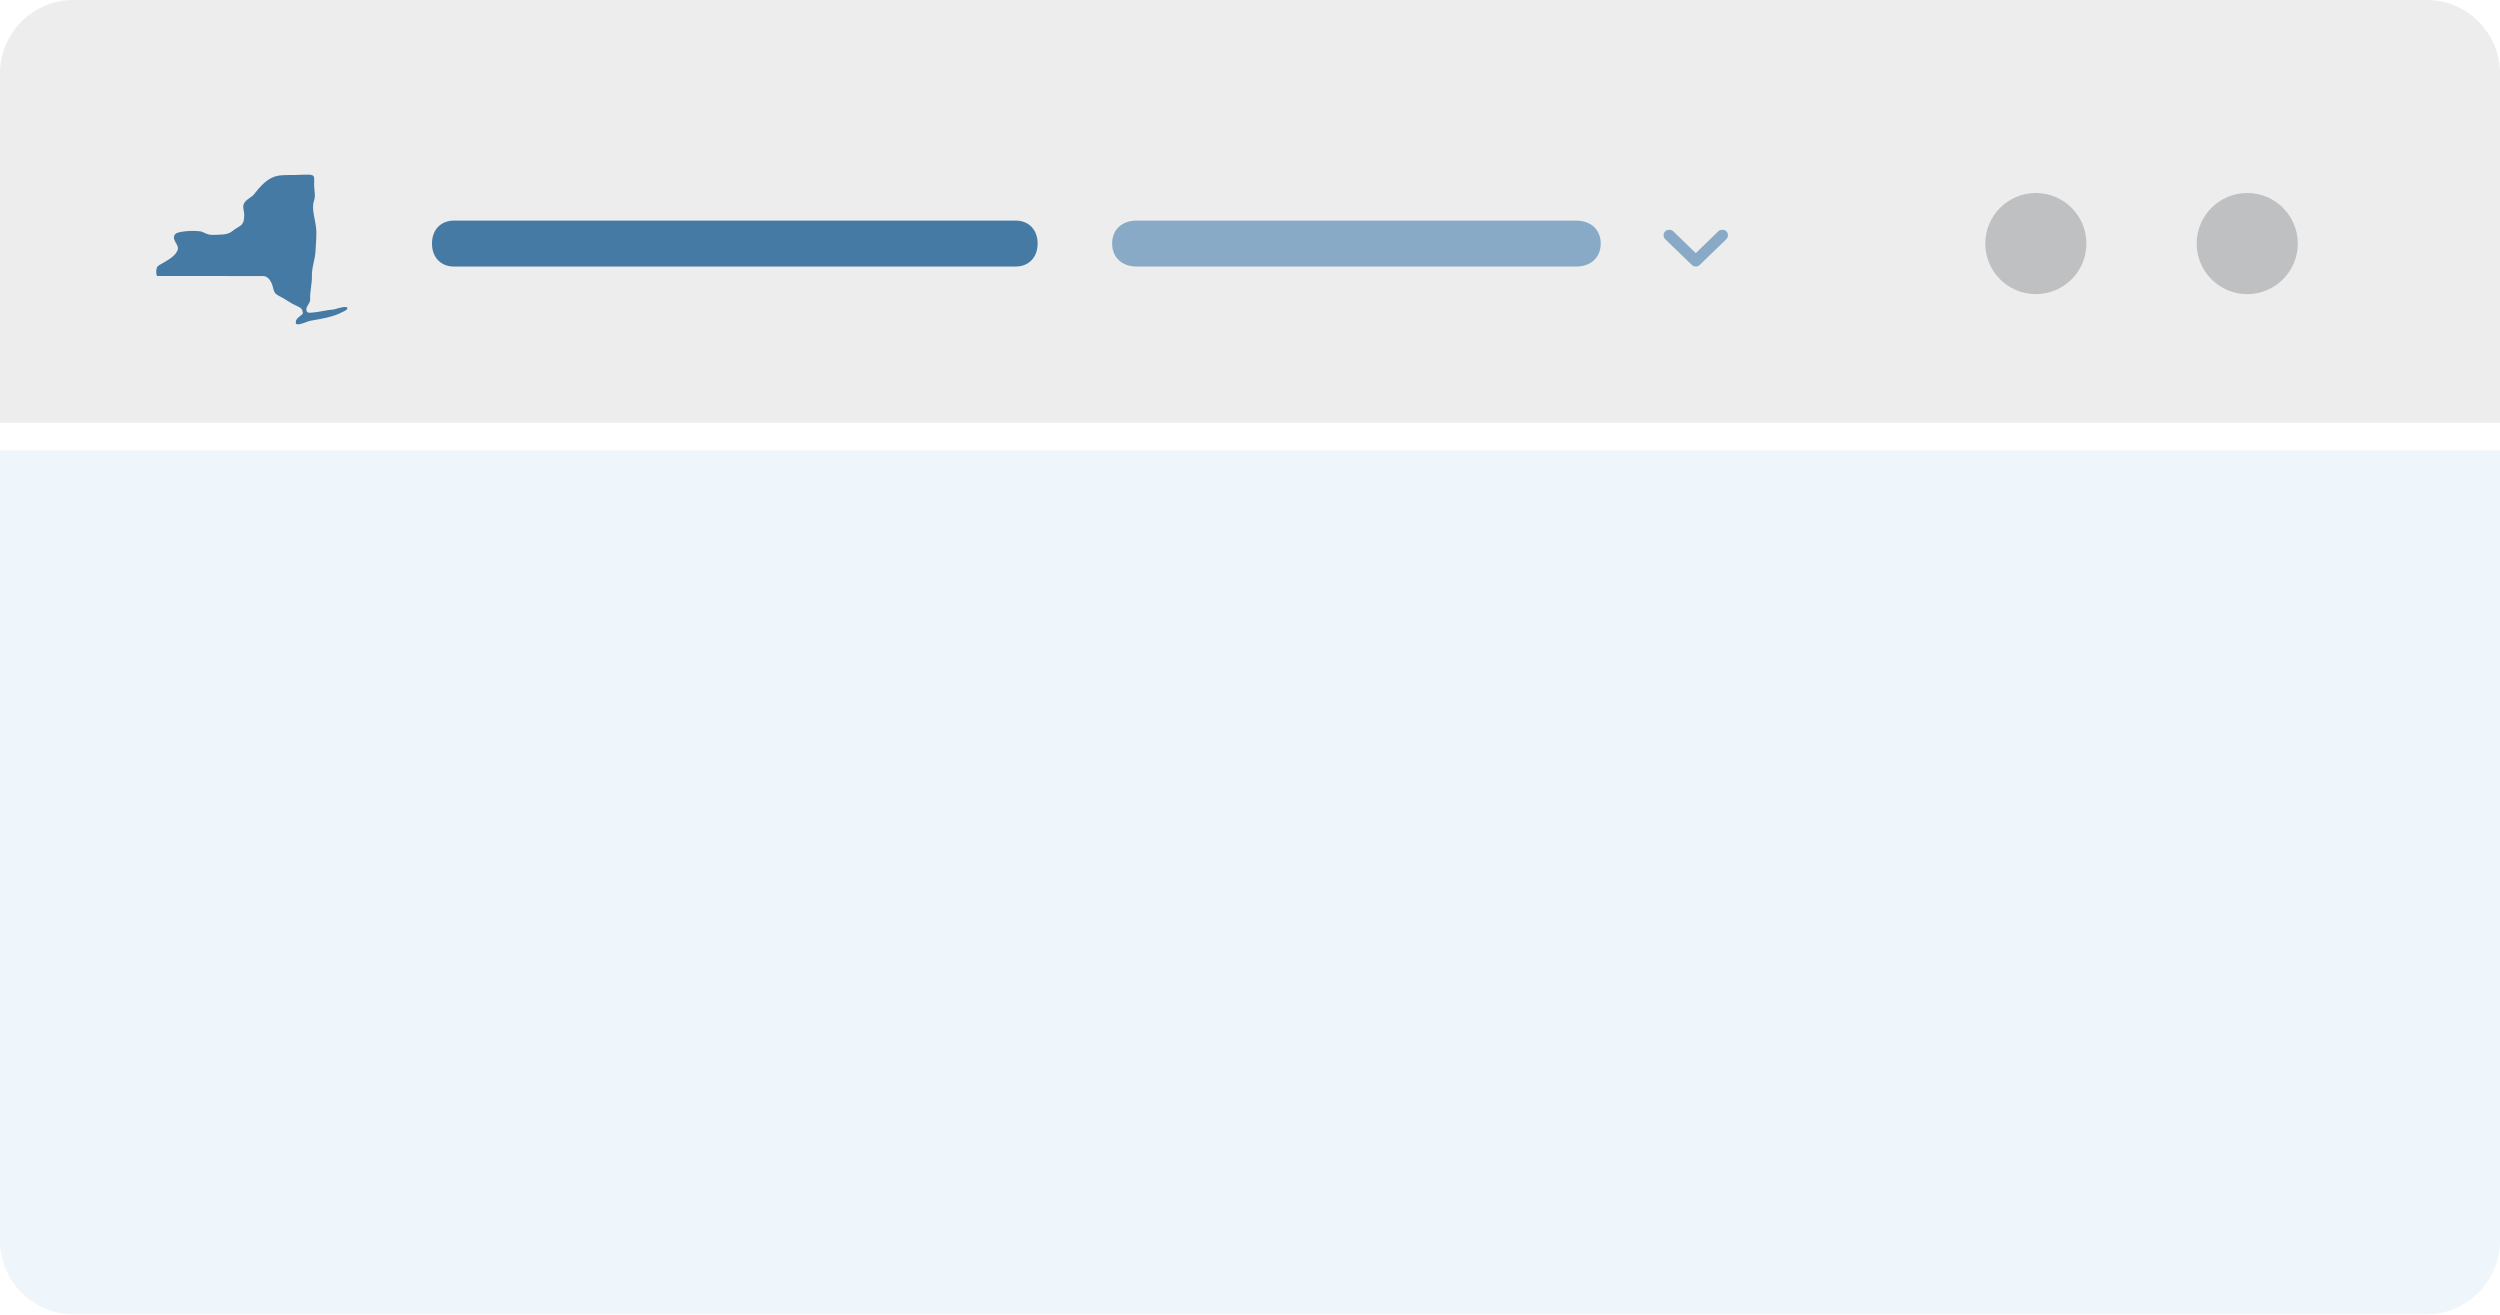
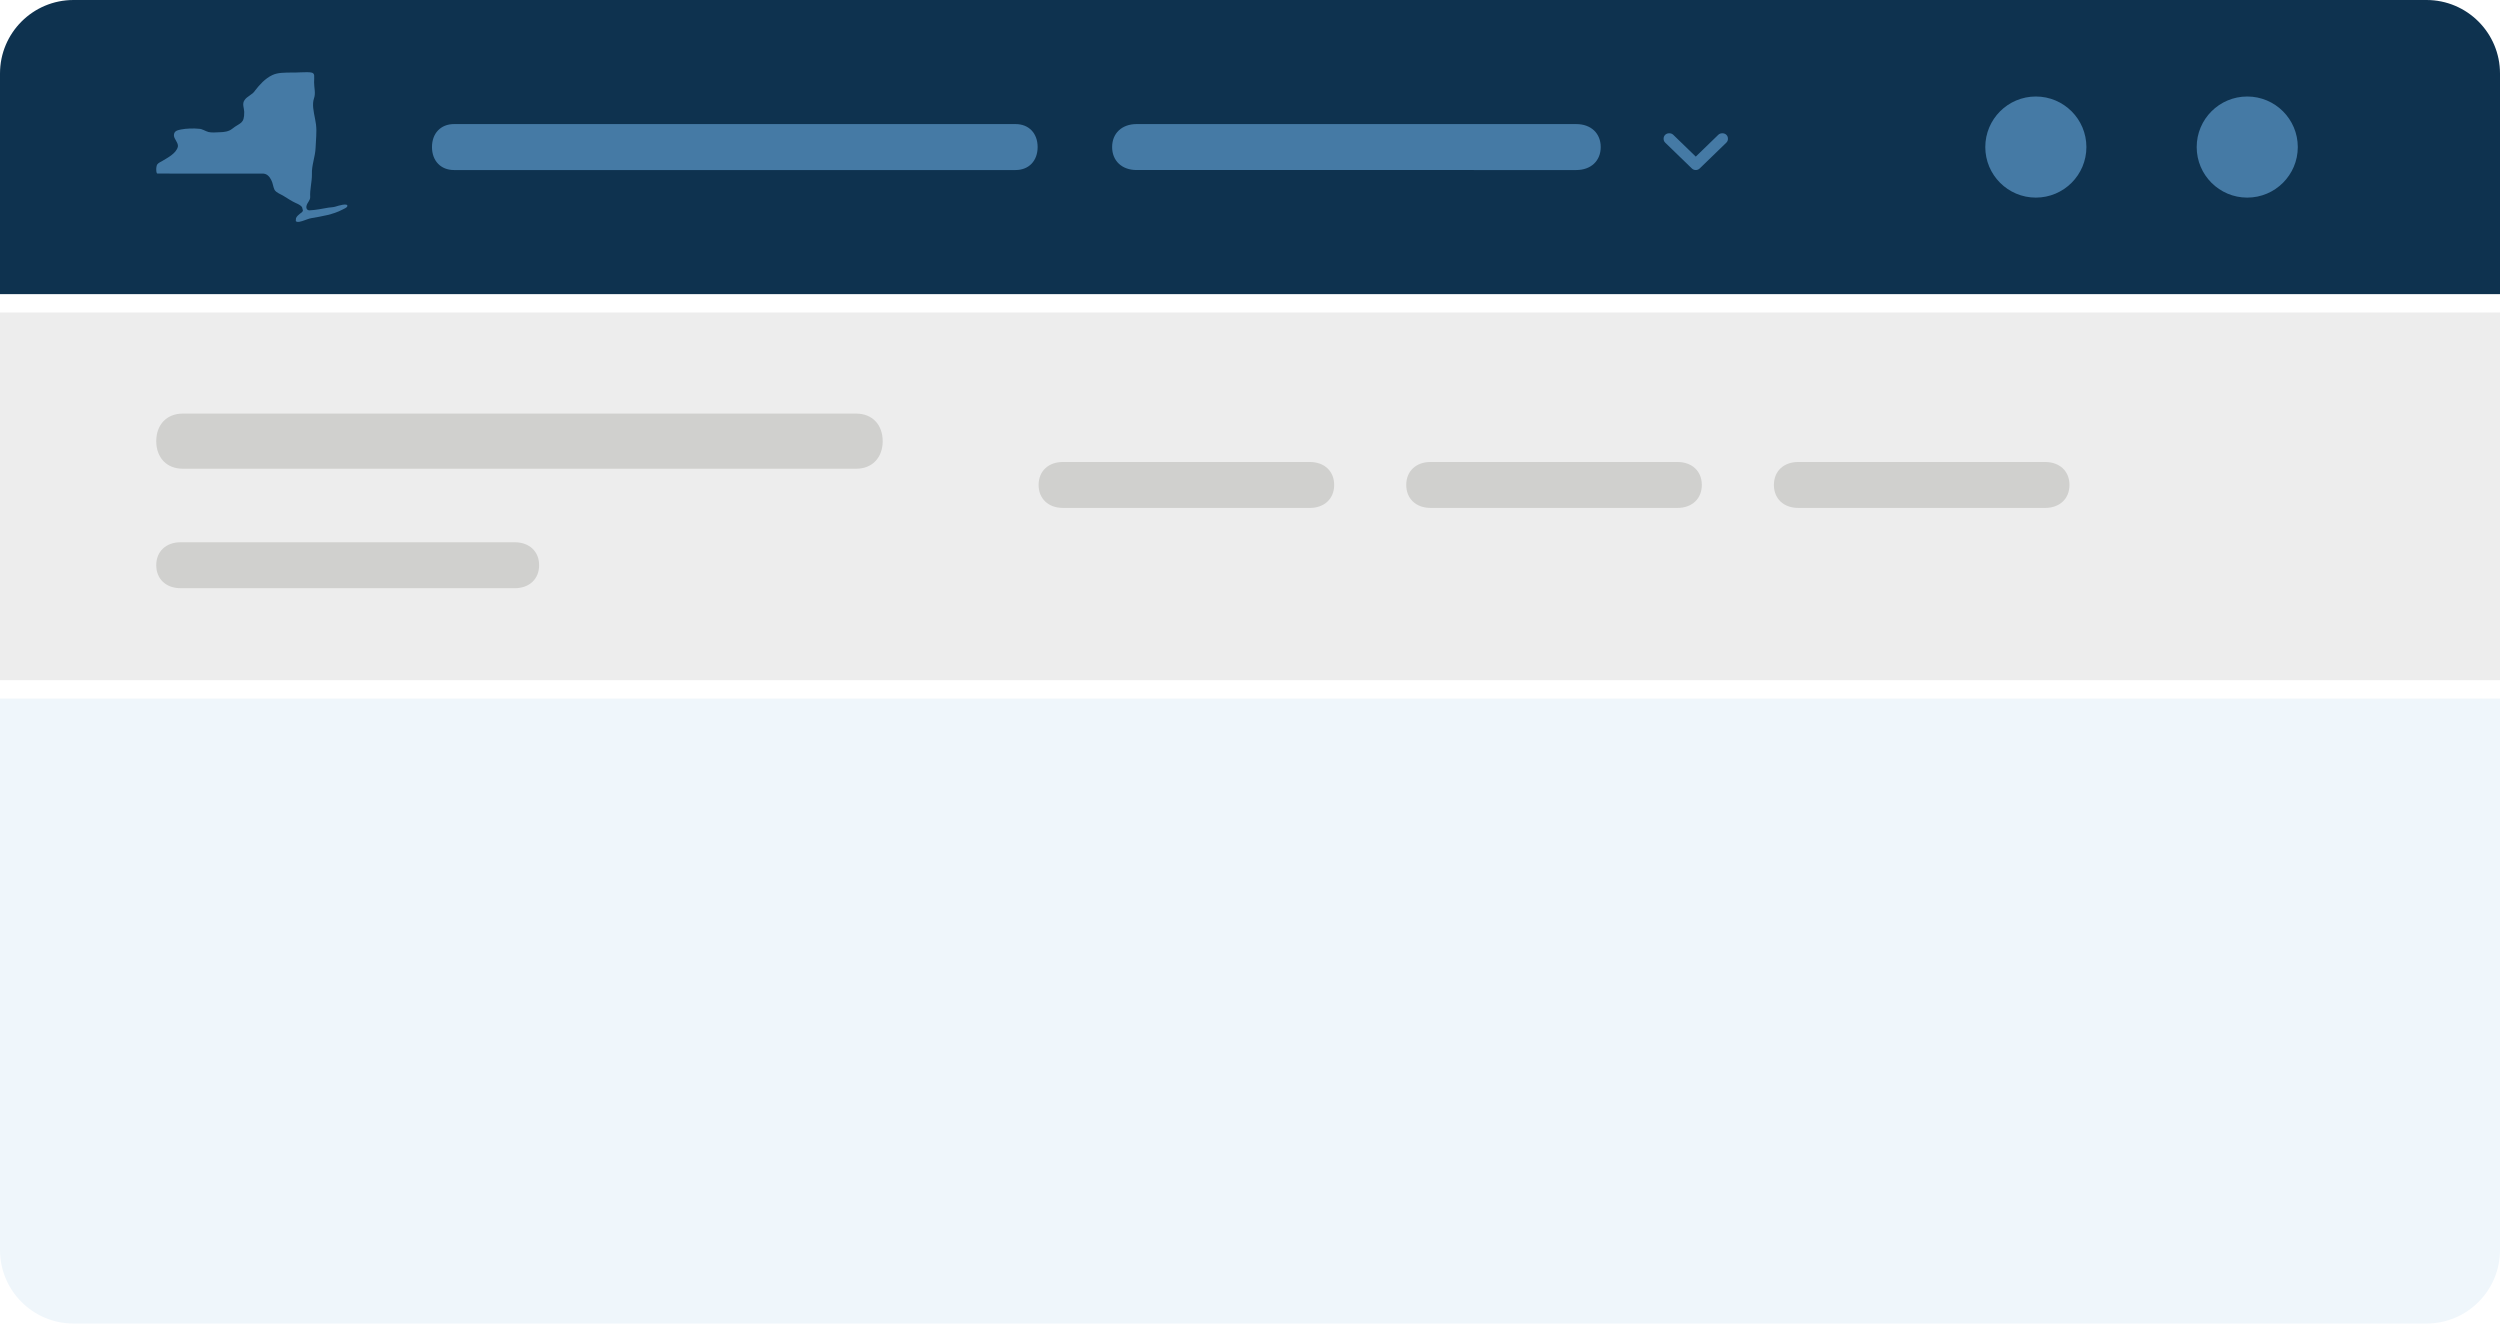
- <svg xmlns="http://www.w3.org/2000/svg" width="272" height="143" viewBox="0 0 272 143" fill="none">
-   <g id="UNav-header-art">
-     <path id="190x100 top rounded rectangle" d="M0 49H272V135C272 139.418 268.418 143 264 143H8C3.582 143 0 139.418 0 135V49Z" fill="#EFF6FB" />
-     <path id="Rectangle 10" d="M0 8C0 3.582 3.582 0 8 0H264C268.418 0 272 3.582 272 8V46H0V8Z" fill="#EDEDED" />
-     <g id="Group 91">
-       <path id="Vector" d="M110.5 29H49.394C47.958 29 47 28 47 26.499C47 24.998 47.958 24 49.394 24H110.5C111.936 24 112.894 24.998 112.894 26.499C112.894 28 111.936 29 110.5 29Z" fill="#457AA5" />
-       <g id="Group 90">
-         <path id="Vector_2" d="M171.5 29L123.658 28.999C122.063 28.999 121 27.999 121 26.498C121 24.998 122.063 24 123.658 24L171.5 24.001C173.094 24.001 174.158 24.999 174.158 26.499C174.158 28 173.094 29 171.5 29Z" fill="#88AAC6" />
-         <path id="Vector_3" d="M184.5 27.54L186.948 25.167C187.064 25.056 187.21 25 187.388 25C187.566 25 187.712 25.056 187.827 25.167C187.942 25.279 188 25.421 188 25.593C188 25.765 187.942 25.907 187.827 26.019L184.939 28.817C184.814 28.939 184.667 29 184.5 29C184.333 29 184.186 28.939 184.061 28.817L181.173 26.019C181.058 25.907 181 25.765 181 25.593C181 25.421 181.058 25.279 181.173 25.167C181.288 25.056 181.434 25 181.612 25C181.79 25 181.936 25.056 182.052 25.167L184.5 27.54Z" fill="#88AAC6" />
-       </g>
-     </g>
-     <g id="Group 92">
-       <circle id="Ellipse 9" cx="221.5" cy="26.5" r="5.5" fill="#BEC0C1" />
-       <circle id="Ellipse 10" cx="244.5" cy="26.5" r="5.5" fill="#BEC0C1" />
-     </g>
-     <path id="Vector_4" d="M22.681 25.506C22.327 25.415 22.01 25.154 21.628 25.154C21.087 25.093 20.261 25.118 19.68 25.233C19.267 25.323 18.935 25.399 18.922 25.863C18.918 26.274 19.437 26.69 19.352 27.11C19.165 27.852 18.226 28.308 17.626 28.676C17.472 28.758 17.221 28.88 17.116 29.027C16.943 29.273 16.981 30.026 17.116 30.027C19.257 30.034 25.694 30.037 28.667 30.035C29.057 30.069 29.312 30.343 29.497 30.703C29.686 31.03 29.709 31.461 29.865 31.789C30.065 32.133 30.577 32.277 30.896 32.49C31.311 32.738 31.698 33.013 32.149 33.219C32.398 33.333 32.717 33.456 32.869 33.701L32.956 34.042C32.946 34.2 32.736 34.321 32.624 34.403C32.451 34.534 32.302 34.678 32.204 34.877L32.181 35.191C32.32 35.412 32.877 35.197 33.066 35.136C33.328 35.047 33.593 34.929 33.867 34.882C35.03 34.675 36.22 34.5 37.264 33.947C37.412 33.868 37.747 33.743 37.788 33.581C37.89 33.177 36.692 33.563 36.547 33.609C36.288 33.701 36.01 33.694 35.74 33.734C35.142 33.837 34.31 34.007 33.72 34.026C33.423 34.058 33.279 33.83 33.349 33.537C33.431 33.169 33.772 32.943 33.748 32.558C33.701 31.773 33.95 30.902 33.936 30.11C33.893 29.121 34.307 28.181 34.337 27.202C34.364 26.362 34.484 25.522 34.381 24.687C34.291 23.948 34.009 23.069 34.067 22.324C34.081 22.143 34.11 22.03 34.16 21.858C34.367 21.285 34.171 20.682 34.173 20.117C34.174 19.41 34.301 19.113 33.848 19.03C33.395 18.946 32.124 19.069 31.634 19.038C30.948 19.056 30.248 19.022 29.625 19.315C28.85 19.685 28.244 20.354 27.734 21.019C27.456 21.462 26.892 21.601 26.608 22.034C26.319 22.433 26.556 22.877 26.572 23.314C26.591 24.663 26.122 24.463 25.256 25.161C24.881 25.462 24.379 25.521 23.915 25.53C23.547 25.54 23.038 25.6 22.681 25.506Z" fill="#457AA5" />
-   </g>
+ <svg xmlns="http://www.w3.org/2000/svg" width="272" height="144" viewBox="0 0 272 144" fill="none">
+   <path d="M0 76H272V136C272 140.418 268.418 144 264 144H8C3.582 144 0 140.418 0 136V76Z" fill="#EFF6FB" />
+   <path d="M0 8C0 3.582 3.582 0 8 0H264C268.418 0 272 3.582 272 8V32H0V8Z" fill="#0E324F" />
+   <circle cx="221.5" cy="16" r="5.5" fill="#457AA5" />
+   <circle cx="244.5" cy="16" r="5.5" fill="#457AA5" />
+   <path d="M110.5 18.5H49.394C47.958 18.5 47 17.5 47 15.999C47 14.498 47.958 13.5 49.394 13.5H110.5C111.936 13.5 112.894 14.498 112.894 15.999C112.894 17.5 111.936 18.5 110.5 18.5Z" fill="#457AA5" />
+   <path d="M171.5 18.5L123.658 18.499C122.063 18.499 121 17.499 121 15.998C121 14.498 122.063 13.5 123.658 13.5L171.5 13.501C173.094 13.501 174.158 14.499 174.158 15.999C174.158 17.5 173.094 18.5 171.5 18.5Z" fill="#457AA5" />
+   <path d="M184.5 17.04L186.948 14.667C187.064 14.556 187.21 14.5 187.388 14.5C187.566 14.5 187.712 14.556 187.827 14.667C187.942 14.779 188 14.921 188 15.093C188 15.265 187.942 15.408 187.827 15.519L184.939 18.317C184.814 18.439 184.667 18.5 184.5 18.5C184.333 18.5 184.186 18.439 184.061 18.317L181.173 15.519C181.058 15.408 181 15.265 181 15.093C181 14.921 181.058 14.779 181.173 14.667C181.288 14.556 181.434 14.5 181.612 14.5C181.79 14.5 181.936 14.556 182.052 14.667L184.5 17.04Z" fill="#457AA5" />
+   <path d="M22.681 14.362C22.327 14.271 22.01 14.01 21.628 14.01C21.087 13.949 20.261 13.974 19.68 14.089C19.267 14.179 18.935 14.255 18.922 14.719C18.918 15.129 19.437 15.546 19.352 15.966C19.165 16.708 18.226 17.164 17.626 17.532C17.472 17.614 17.221 17.736 17.116 17.882C16.943 18.129 16.981 18.882 17.116 18.883C19.257 18.89 25.694 18.893 28.667 18.891C29.057 18.924 29.312 19.199 29.497 19.559C29.686 19.886 29.709 20.317 29.865 20.645C30.065 20.989 30.577 21.133 30.896 21.346C31.311 21.594 31.698 21.868 32.149 22.075C32.398 22.189 32.717 22.312 32.869 22.556L32.956 22.898C32.946 23.055 32.736 23.177 32.624 23.259C32.451 23.39 32.302 23.534 32.204 23.733L32.181 24.047C32.32 24.268 32.877 24.053 33.066 23.991C33.328 23.903 33.593 23.785 33.867 23.737C35.03 23.53 36.22 23.355 37.264 22.803C37.412 22.724 37.747 22.599 37.788 22.437C37.89 22.032 36.692 22.419 36.547 22.465C36.288 22.556 36.01 22.55 35.74 22.59C35.142 22.692 34.31 22.863 33.72 22.882C33.423 22.913 33.279 22.686 33.349 22.392C33.431 22.025 33.772 21.799 33.748 21.414C33.701 20.629 33.95 19.758 33.936 18.965C33.893 17.977 34.307 17.036 34.337 16.058C34.364 15.218 34.484 14.378 34.381 13.543C34.291 12.804 34.009 11.925 34.067 11.18C34.081 10.998 34.11 10.886 34.16 10.714C34.367 10.141 34.171 9.538 34.173 8.973C34.174 8.266 34.301 7.969 33.848 7.885C33.395 7.802 32.124 7.925 31.634 7.893C30.948 7.912 30.248 7.878 29.625 8.171C28.85 8.54 28.244 9.21 27.734 9.874C27.456 10.318 26.892 10.457 26.608 10.889C26.319 11.289 26.556 11.732 26.572 12.17C26.591 13.519 26.122 13.319 25.256 14.017C24.881 14.318 24.379 14.376 23.915 14.386C23.547 14.395 23.038 14.455 22.681 14.362Z" fill="#457AA5" />
+   <rect y="34" width="272" height="40" fill="#EDEDED" />
+   <path d="M93.165 50.997H19.872C18.149 50.997 17 49.797 17 47.997C17 46.197 18.149 45 19.872 45H93.165C94.888 45 96.037 46.197 96.037 47.997C96.037 49.797 94.888 50.997 93.165 50.997Z" fill="#D0D0CE" />
+   <path d="M56 63.997L19.657 63.996C18.063 63.996 17 62.996 17 61.495C17 59.995 18.063 58.997 19.657 58.997L56 58.998C57.594 58.998 58.657 59.996 58.657 61.496C58.657 62.997 57.594 63.997 56 63.997Z" fill="#D0D0CE" />
+   <path d="M142.5 55.263L115.658 55.262C114.063 55.262 113 54.262 113 52.761C113 51.261 114.063 50.263 115.658 50.263L142.5 50.264C144.094 50.264 145.158 51.262 145.158 52.762C145.158 54.263 144.094 55.263 142.5 55.263Z" fill="#D0D0CE" />
+   <path d="M182.5 55.263L155.658 55.262C154.063 55.262 153 54.262 153 52.761C153 51.261 154.063 50.263 155.658 50.263L182.5 50.264C184.094 50.264 185.158 51.262 185.158 52.762C185.158 54.263 184.094 55.263 182.5 55.263Z" fill="#D0D0CE" />
+   <path d="M222.5 55.263L195.658 55.262C194.063 55.262 193 54.262 193 52.761C193 51.261 194.063 50.263 195.658 50.263L222.5 50.264C224.094 50.264 225.158 51.262 225.158 52.762C225.158 54.263 224.094 55.263 222.5 55.263Z" fill="#D0D0CE" />
</svg>
